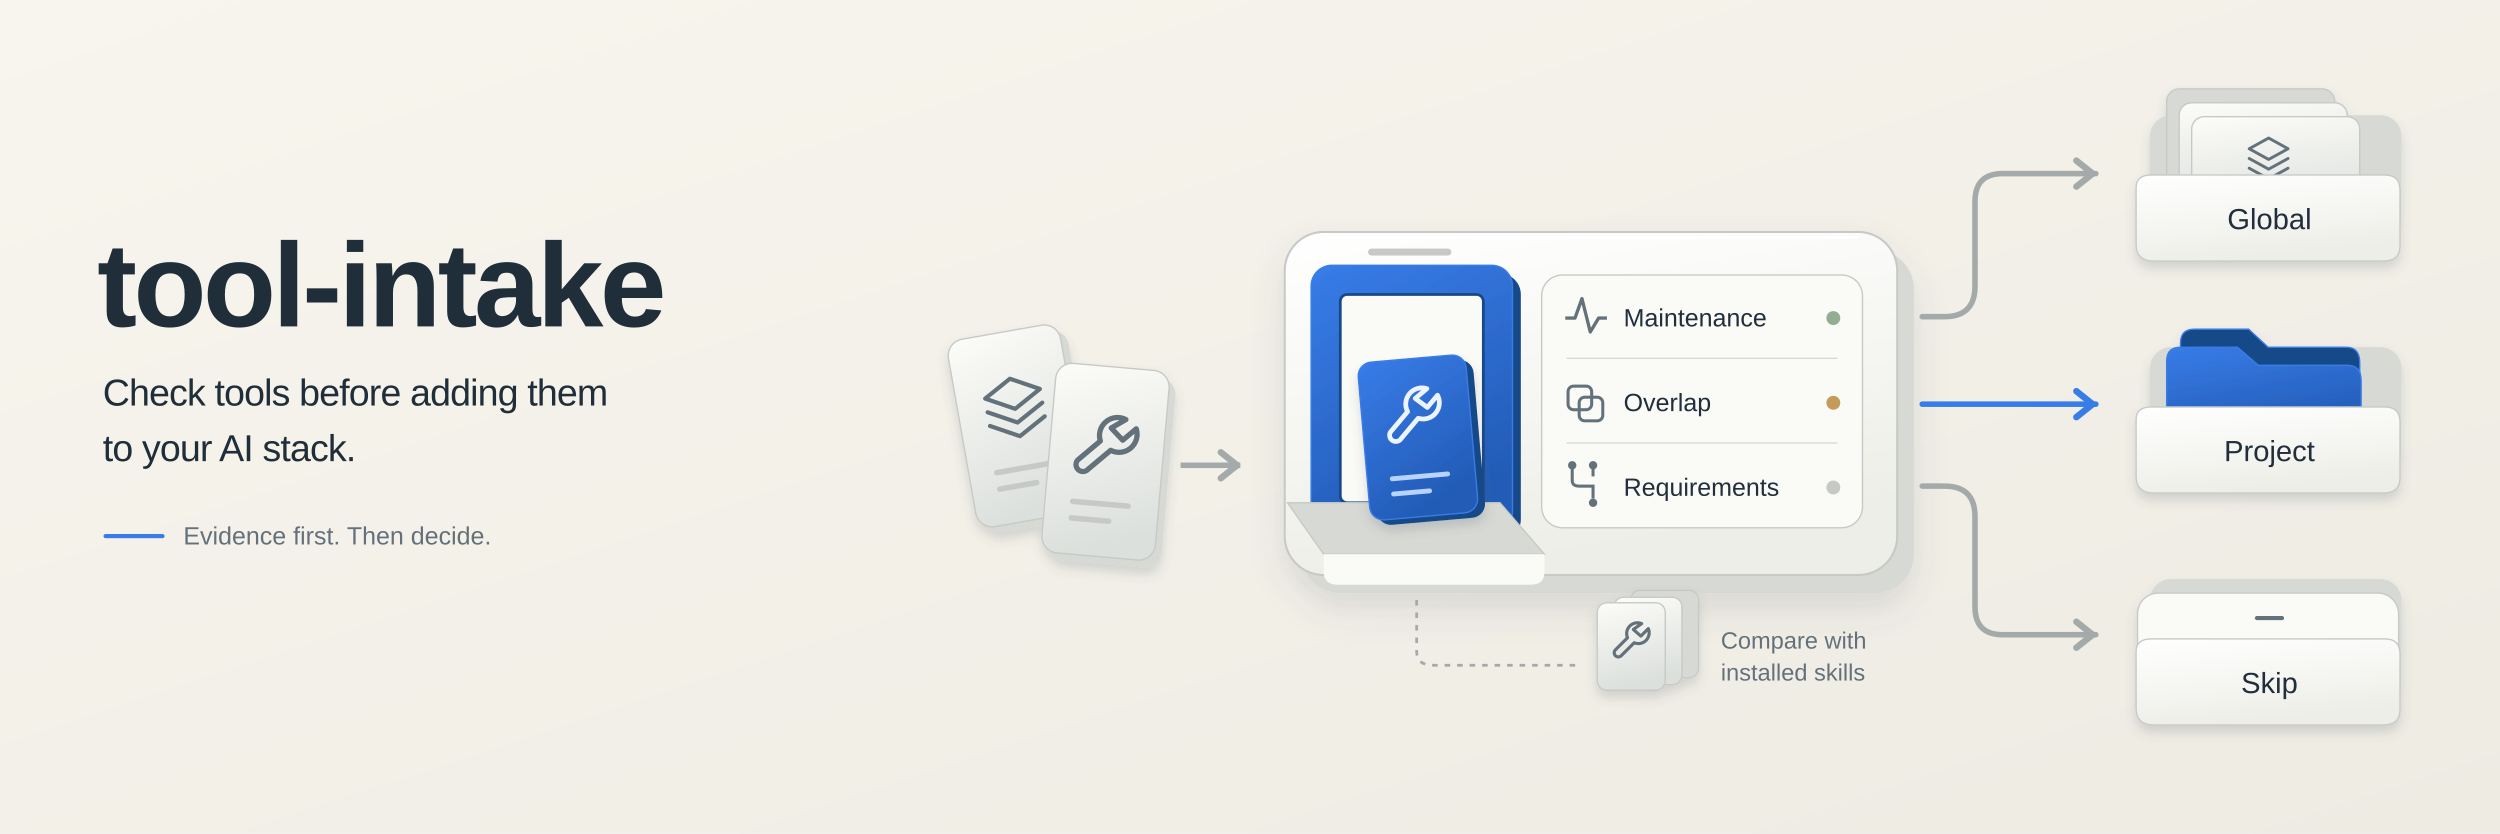
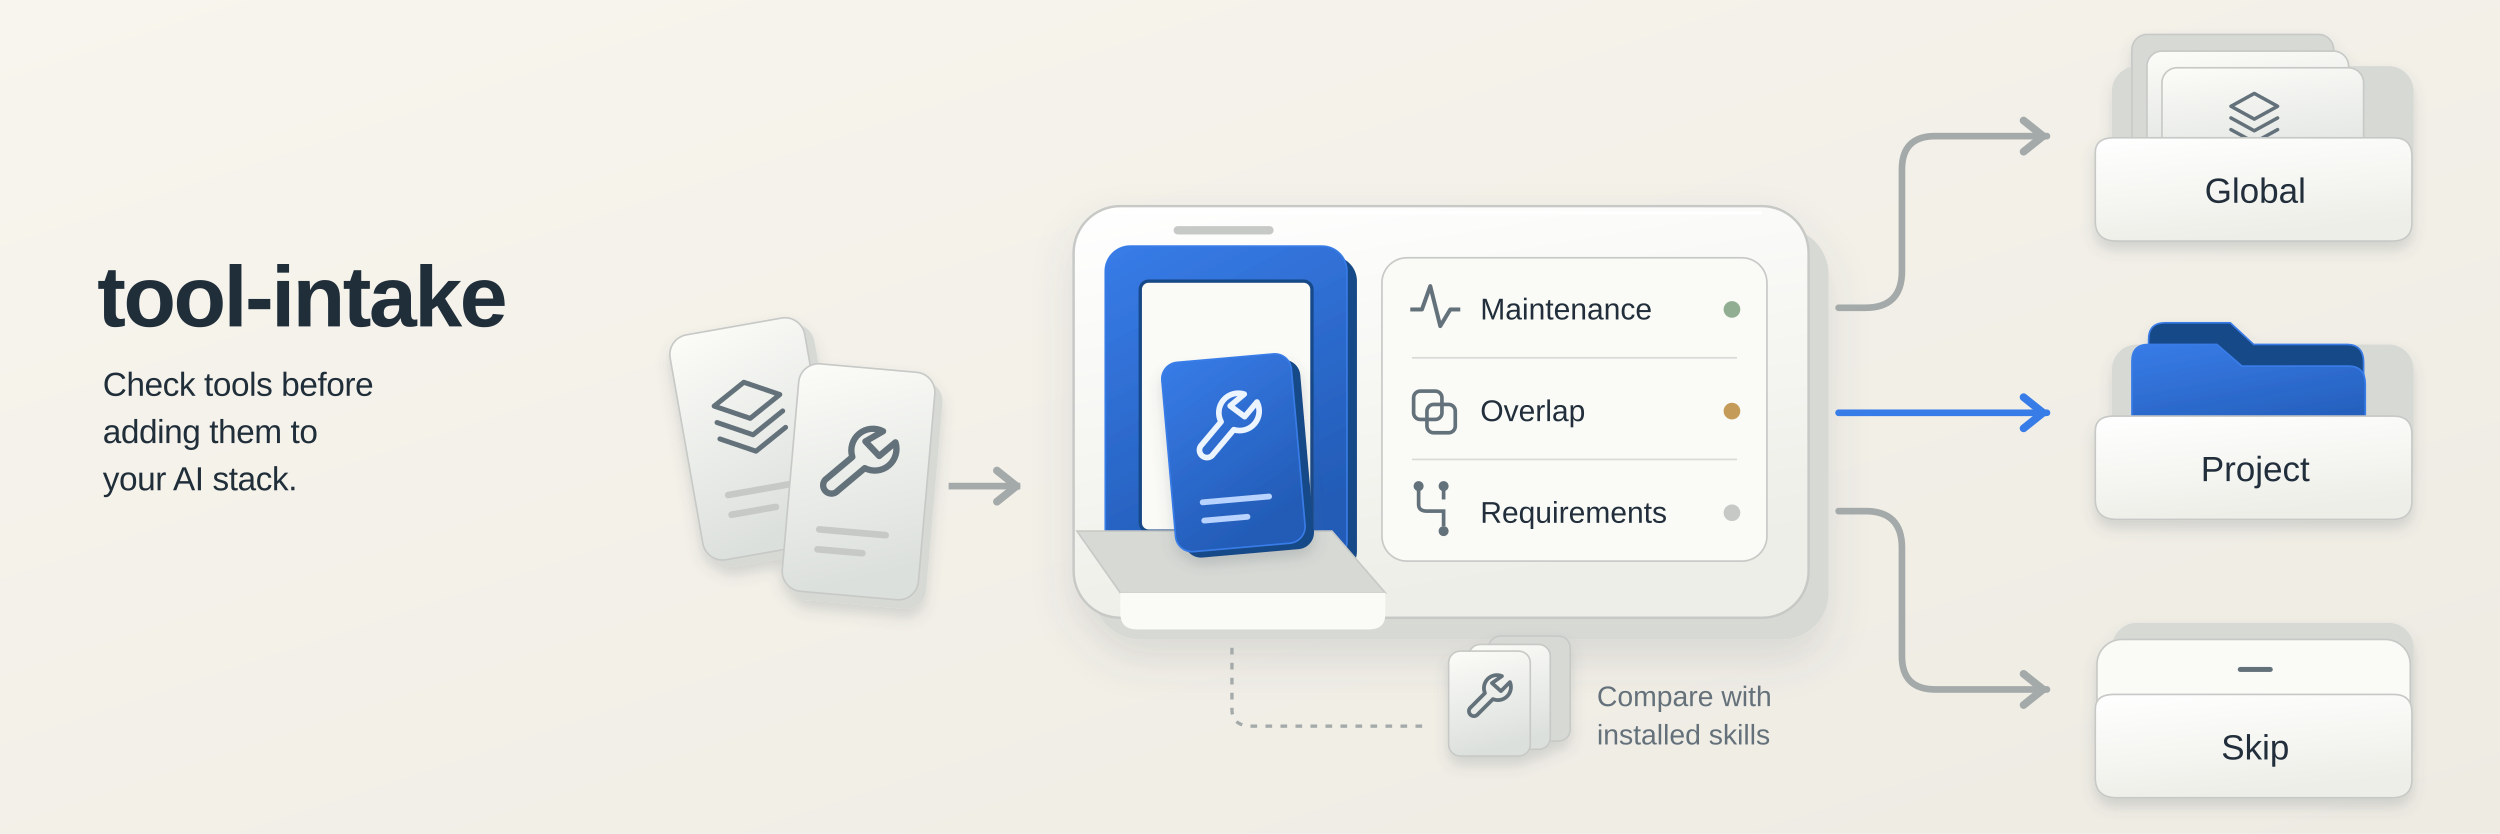
<svg xmlns="http://www.w3.org/2000/svg" xmlns:xlink="http://www.w3.org/1999/xlink" width="1800" height="600" viewBox="0 0 1800 600" role="img" aria-labelledby="title description">
  <defs>
    <linearGradient id="background" x2="1" y2="1">
      <stop stop-color="#f8f5ee" />
      <stop offset="1" stop-color="#eeebe3" />
    </linearGradient>
    <linearGradient id="ceramic" x2="0.3" y2="1">
      <stop stop-color="#ffffff" />
      <stop offset="1" stop-color="#eeeee8" />
    </linearGradient>
    <linearGradient id="card" x2="0.2" y2="1">
      <stop stop-color="#fcfcf8" />
      <stop offset="1" stop-color="#dce0dd" />
    </linearGradient>
    <linearGradient id="blue" x2="0.4" y2="1">
      <stop stop-color="#387ce8" />
      <stop offset="1" stop-color="#235cb7" />
    </linearGradient>
    <filter id="shadow" x="-30%" y="-30%" width="170%" height="190%">
      <feDropShadow dx="0" dy="12" stdDeviation="12" flood-color="#53616b" flood-opacity=".15" />
    </filter>
    <filter id="small-shadow" x="-30%" y="-25%" width="170%" height="175%">
      <feDropShadow dx="0" dy="5" stdDeviation="4" flood-color="#53616b" flood-opacity=".2" />
    </filter>
    <marker id="arrow" viewBox="0 0 12 12" refX="9" refY="6" markerWidth="7" markerHeight="7" orient="auto-start-reverse">
      <path d="M3 2 L8 6 L3 10" fill="none" stroke="#a4aaa9" stroke-width="2" stroke-linecap="round" stroke-linejoin="round" />
    </marker>
    <marker id="blue-arrow" viewBox="0 0 12 12" refX="9" refY="6" markerWidth="7" markerHeight="7" orient="auto">
      <path d="M3 2 L8 6 L3 10" fill="none" stroke="#387ce8" stroke-width="2" stroke-linecap="round" stroke-linejoin="round" />
    </marker>
    <g id="wrench" fill="none" stroke="currentColor" stroke-width="3.8" stroke-linecap="round" stroke-linejoin="round">
      <path d="M35 5 A13 13 0 0 0 18 22 L3 37 A5 5 0 0 0 10 44 L26 28 A13 13 0 0 0 43 11 L34 20 L25 12 Z" />
    </g>
    <g id="layers" fill="none" stroke="currentColor" stroke-width="3" stroke-linecap="round" stroke-linejoin="round">
      <path d="M2 13 L22 2 L42 13 L22 24 Z M2 23 L22 34 L42 23 M2 33 L22 44 L42 33" />
    </g>
  </defs>
  <rect width="1800" height="600" fill="url(#background)" />
  <g id="copy" fill="#202e3a">
-     <text x="70" y="235" font-family="Arial,Helvetica,'Noto Sans',sans-serif" font-size="86" font-weight="700" letter-spacing="-2.5">tool-intake</text>
-     <text x="74" y="292" font-family="Arial,Helvetica,'Noto Sans',sans-serif" font-size="27" letter-spacing="-.6">
-       <tspan x="74">Check tools before adding them</tspan>
-       <tspan x="74" dy="40">to your AI stack.</tspan>
-     </text>
-     <path d="M76 386 H117" stroke="#387ce8" stroke-width="3" stroke-linecap="round" />
-     <text x="132" y="392" fill="#64717a" font-family="Arial,Helvetica,'Noto Sans',sans-serif" font-size="18">Evidence first. Then decide.</text>
-   </g>
-   <g id="candidate-cards" filter="url(#small-shadow)">
-     <g transform="translate(692 238) rotate(-10 42 68)">
-       <rect x="5" y="5" width="82" height="137" rx="12" fill="#d7d9d5" />
-       <rect width="82" height="137" rx="12" fill="url(#card)" stroke="#c7c9c6" />
-       <use xlink:href="#layers" transform="translate(19 32)" color="#64717a" />
-       <path d="M20 99 H60 M20 111 H47" stroke="#c7c9c6" stroke-width="4" stroke-linecap="round" />
-     </g>
-     <g transform="translate(755 264) rotate(5 42 68)">
-       <rect x="5" y="5" width="82" height="137" rx="12" fill="#d7d9d5" />
-       <rect width="82" height="137" rx="12" fill="url(#card)" stroke="#c7c9c6" />
-       <use xlink:href="#wrench" transform="translate(18 32)" color="#64717a" />
-       <path d="M20 99 H60 M20 111 H47" stroke="#c7c9c6" stroke-width="4" stroke-linecap="round" />
-     </g>
-   </g>
-   <path d="M850 335 H893" stroke="#a4aaa9" stroke-width="4" fill="none" marker-end="url(#arrow)" />
-   <g id="station" filter="url(#shadow)">
-     <rect x="937" y="180" width="441" height="247" rx="28" fill="#d7d9d5" />
-     <rect x="925" y="167" width="441" height="247" rx="28" fill="url(#ceramic)" stroke="#c7c9c6" stroke-width="1.5" />
-     <path d="M950 171 H1337" stroke="#ffffff" stroke-width="2" stroke-linecap="round" />
-     <rect x="950" y="197" width="145" height="192" rx="15" fill="#194887" />
-     <rect x="944" y="191" width="145" height="192" rx="15" fill="url(#blue)" stroke="#387ce8" />
-     <rect x="965" y="212" width="103" height="150" rx="5" fill="#fafaf6" stroke="#194887" stroke-width="2" />
-     <rect x="985" y="179" width="60" height="5" rx="2.5" fill="#c7c9c6" />
-     <path d="M927 362 L1080 362 L1112 399 L953 399 Z" fill="#d7d9d5" stroke="#c7c9c6" />
-     <path d="M953 399 H1112 V412 Q1112 421 1102 421 H963 Q953 421 953 411 Z" fill="#fafaf6" />
-     <g id="candidate" transform="translate(982 258) rotate(-5 39 58)" filter="url(#small-shadow)">
-       <rect x="5" y="4" width="78" height="114" rx="10" fill="#194887" />
-       <rect width="78" height="114" rx="10" fill="url(#blue)" stroke="#387ce8" />
-       <use xlink:href="#wrench" transform="translate(17 18) scale(.9)" color="#ecf4ff" />
-       <path d="M18 85 H58 M18 96 H44" stroke="#b8d3ff" stroke-width="3.5" stroke-linecap="round" />
-     </g>
-     <g id="checks" font-family="Arial,Helvetica,'Noto Sans',sans-serif" font-size="18" fill="#202e3a">
-       <rect x="1110" y="198" width="231" height="182" rx="15" fill="#fafaf6" stroke="#c7c9c6" />
-       <path d="M1128 258 H1323 M1128 319 H1323" stroke="#c7c9c6" stroke-opacity=".65" />
-       <path d="M1127 229 H1134 L1139 215 L1145 239 L1151 229 H1157" fill="none" stroke="#64717a" stroke-width="2.4" stroke-linejoin="round" />
-       <text x="1169" y="235">Maintenance</text>
-       <circle cx="1320" cy="229" r="5" fill="#91ae93" />
-       <rect x="1129" y="278" width="17" height="17" rx="4" fill="none" stroke="#64717a" stroke-width="2.2" />
-       <rect x="1137" y="286" width="17" height="17" rx="4" fill="none" stroke="#64717a" stroke-width="2.2" />
-       <text x="1169" y="296">Overlap</text>
-       <circle cx="1320" cy="290" r="5" fill="#c49b59" />
-       <path d="M1132 337 V346 Q1132 350 1137 350 H1147 V359 M1147 337 V343" fill="none" stroke="#64717a" stroke-width="2.2" />
-       <circle cx="1132" cy="335" r="3" fill="#64717a" />
-       <circle cx="1147" cy="335" r="3" fill="#64717a" />
-       <circle cx="1147" cy="362" r="3" fill="#64717a" />
-       <text x="1169" y="357">Requirements</text>
-       <circle cx="1320" cy="351" r="5" fill="#c7c9c6" />
-     </g>
-   </g>
-   <g id="existing-comparison">
-     <path d="M1020 432 V469 Q1020 479 1032 479 H1135" stroke="#a4aaa9" stroke-width="2" stroke-dasharray="4 5" fill="none" />
-     <g transform="translate(1150 434)" filter="url(#small-shadow)">
-       <rect x="24" y="-9" width="49" height="63" rx="7" fill="#d7d9d5" stroke="#c7c9c6" />
-       <rect x="12" y="-4" width="49" height="63" rx="7" fill="url(#card)" stroke="#c7c9c6" />
-       <rect width="49" height="63" rx="7" fill="url(#card)" stroke="#c7c9c6" />
-       <use xlink:href="#wrench" transform="translate(11 12) scale(.6)" color="#64717a" />
-     </g>
-     <text x="1239" y="467" fill="#64717a" font-size="17" font-family="Arial,Helvetica,'Noto Sans',sans-serif">
-       <tspan x="1239">Compare with</tspan>
-       <tspan x="1239" dy="23">installed skills</tspan>
+     <text x="70" y="235" font-family="Arial,Helvetica,'Noto Sans',sans-serif" font-size="62" font-weight="700" letter-spacing="-1.8">tool-intake</text>
+     <text x="74" y="285" font-family="Arial,Helvetica,'Noto Sans',sans-serif" font-size="24" letter-spacing="-.3">
+       <tspan x="74">Check tools before</tspan>
+       <tspan x="74" dy="34">adding them to</tspan>
+       <tspan x="74" dy="34">your AI stack.</tspan>
    </text>
  </g>
-   <g id="recommendation-routes" fill="none" stroke-width="4" stroke-linecap="round">
-     <path d="M1384 228 H1400 Q1422 228 1422 206 V145 Q1422 125 1442 125 H1509" stroke="#a4aaa9" marker-end="url(#arrow)" />
-     <path d="M1384 291 H1509" stroke="#387ce8" marker-end="url(#blue-arrow)" />
-     <path d="M1384 350 H1400 Q1422 350 1422 372 V437 Q1422 457 1442 457 H1509" stroke="#a4aaa9" marker-end="url(#arrow)" />
-   </g>
-   <g id="destinations" font-family="Arial,Helvetica,'Noto Sans',sans-serif" font-size="21" font-weight="500" text-anchor="middle" fill="#202e3a">
-     <g id="global" transform="translate(1530 74)" filter="url(#small-shadow)">
-       <rect x="18" y="9" width="181" height="90" rx="15" fill="#d7d9d5" />
-       <rect x="30" y="-10" width="121" height="76" rx="9" fill="#d7d9d5" stroke="#c7c9c6" />
-       <rect x="39" y="0" width="121" height="76" rx="9" fill="url(#card)" stroke="#c7c9c6" />
-       <rect x="48" y="10" width="121" height="76" rx="9" fill="url(#card)" stroke="#c7c9c6" />
-       <use xlink:href="#layers" transform="translate(88 24) scale(.7)" color="#64717a" />
-       <path d="M8 61 Q8 52 19 52 H187 Q198 52 198 63 V103 Q198 114 186 114 H21 Q8 114 8 102 Z" fill="url(#ceramic)" stroke="#c7c9c6" />
-       <text x="104" y="91">Global</text>
+   <g id="inspection-scene" transform="translate(-337 -52) scale(1.2)">
+     <g id="candidate-cards" filter="url(#small-shadow)">
+       <g transform="translate(692 238) rotate(-10 42 68)">
+         <rect x="5" y="5" width="82" height="137" rx="12" fill="#d7d9d5" />
+         <rect width="82" height="137" rx="12" fill="url(#card)" stroke="#c7c9c6" />
+         <use xlink:href="#layers" transform="translate(19 32)" color="#64717a" />
+         <path d="M20 99 H60 M20 111 H47" stroke="#c7c9c6" stroke-width="4" stroke-linecap="round" />
+       </g>
+       <g transform="translate(755 264) rotate(5 42 68)">
+         <rect x="5" y="5" width="82" height="137" rx="12" fill="#d7d9d5" />
+         <rect width="82" height="137" rx="12" fill="url(#card)" stroke="#c7c9c6" />
+         <use xlink:href="#wrench" transform="translate(18 32)" color="#64717a" />
+         <path d="M20 99 H60 M20 111 H47" stroke="#c7c9c6" stroke-width="4" stroke-linecap="round" />
+       </g>
    </g>
-     <g id="project" transform="translate(1530 241)" filter="url(#small-shadow)">
-       <rect x="18" y="9" width="181" height="90" rx="15" fill="#d7d9d5" />
-       <path d="M40 58 V6 Q40 -4 50 -4 H89 L103 9 H159 Q169 9 169 20 V63 Z" fill="#194887" stroke="#387ce8" />
-       <path d="M30 66 V19 Q30 9 40 9 H81 L96 22 H160 Q170 22 170 33 V74 Z" fill="url(#blue)" stroke="#387ce8" />
-       <path d="M8 61 Q8 52 19 52 H187 Q198 52 198 63 V103 Q198 114 186 114 H21 Q8 114 8 102 Z" fill="url(#ceramic)" stroke="#c7c9c6" />
-       <text x="104" y="91">Project</text>
+     <path d="M850 335 H893" stroke="#a4aaa9" stroke-width="4" fill="none" marker-end="url(#arrow)" />
+     <g id="station" filter="url(#shadow)">
+       <rect x="937" y="180" width="441" height="247" rx="28" fill="#d7d9d5" />
+       <rect x="925" y="167" width="441" height="247" rx="28" fill="url(#ceramic)" stroke="#c7c9c6" stroke-width="1.5" />
+       <path d="M950 171 H1337" stroke="#ffffff" stroke-width="2" stroke-linecap="round" />
+       <rect x="950" y="197" width="145" height="192" rx="15" fill="#194887" />
+       <rect x="944" y="191" width="145" height="192" rx="15" fill="url(#blue)" stroke="#387ce8" />
+       <rect x="965" y="212" width="103" height="150" rx="5" fill="#fafaf6" stroke="#194887" stroke-width="2" />
+       <rect x="985" y="179" width="60" height="5" rx="2.5" fill="#c7c9c6" />
+       <path d="M927 362 L1080 362 L1112 399 L953 399 Z" fill="#d7d9d5" stroke="#c7c9c6" />
+       <path d="M953 399 H1112 V412 Q1112 421 1102 421 H963 Q953 421 953 411 Z" fill="#fafaf6" />
+       <g id="candidate" transform="translate(982 258) rotate(-5 39 58)" filter="url(#small-shadow)">
+         <rect x="5" y="4" width="78" height="114" rx="10" fill="#194887" />
+         <rect width="78" height="114" rx="10" fill="url(#blue)" stroke="#387ce8" />
+         <use xlink:href="#wrench" transform="translate(17 18) scale(.9)" color="#ecf4ff" />
+         <path d="M18 85 H58 M18 96 H44" stroke="#b8d3ff" stroke-width="3.5" stroke-linecap="round" />
+       </g>
+       <g id="checks" font-family="Arial,Helvetica,'Noto Sans',sans-serif" font-size="18" fill="#202e3a">
+         <rect x="1110" y="198" width="231" height="182" rx="15" fill="#fafaf6" stroke="#c7c9c6" />
+         <path d="M1128 258 H1323 M1128 319 H1323" stroke="#c7c9c6" stroke-opacity=".65" />
+         <path d="M1127 229 H1134 L1139 215 L1145 239 L1151 229 H1157" fill="none" stroke="#64717a" stroke-width="2.4" stroke-linejoin="round" />
+         <text x="1169" y="235">Maintenance</text>
+         <circle cx="1320" cy="229" r="5" fill="#91ae93" />
+         <rect x="1129" y="278" width="17" height="17" rx="4" fill="none" stroke="#64717a" stroke-width="2.2" />
+         <rect x="1137" y="286" width="17" height="17" rx="4" fill="none" stroke="#64717a" stroke-width="2.2" />
+         <text x="1169" y="296">Overlap</text>
+         <circle cx="1320" cy="290" r="5" fill="#c49b59" />
+         <path d="M1132 337 V346 Q1132 350 1137 350 H1147 V359 M1147 337 V343" fill="none" stroke="#64717a" stroke-width="2.2" />
+         <circle cx="1132" cy="335" r="3" fill="#64717a" />
+         <circle cx="1147" cy="335" r="3" fill="#64717a" />
+         <circle cx="1147" cy="362" r="3" fill="#64717a" />
+         <text x="1169" y="357">Requirements</text>
+         <circle cx="1320" cy="351" r="5" fill="#c7c9c6" />
+       </g>
    </g>
-     <g id="skip" transform="translate(1530 408)" filter="url(#small-shadow)">
-       <rect x="18" y="9" width="181" height="90" rx="15" fill="#d7d9d5" />
-       <rect x="9" y="19" width="188" height="74" rx="15" fill="#fafaf6" stroke="#c7c9c6" />
-       <path d="M8 61 Q8 52 19 52 H187 Q198 52 198 63 V103 Q198 114 186 114 H21 Q8 114 8 102 Z" fill="url(#ceramic)" stroke="#c7c9c6" />
-       <text x="104" y="91">Skip</text>
-       <path d="M95 37 H113" stroke="#64717a" stroke-width="3" stroke-linecap="round" />
+     <g id="existing-comparison">
+       <path d="M1020 432 V469 Q1020 479 1032 479 H1135" stroke="#a4aaa9" stroke-width="2" stroke-dasharray="4 5" fill="none" />
+       <g transform="translate(1150 434)" filter="url(#small-shadow)">
+         <rect x="24" y="-9" width="49" height="63" rx="7" fill="#d7d9d5" stroke="#c7c9c6" />
+         <rect x="12" y="-4" width="49" height="63" rx="7" fill="url(#card)" stroke="#c7c9c6" />
+         <rect width="49" height="63" rx="7" fill="url(#card)" stroke="#c7c9c6" />
+         <use xlink:href="#wrench" transform="translate(11 12) scale(.6)" color="#64717a" />
+       </g>
+       <text x="1239" y="467" fill="#64717a" font-size="17" font-family="Arial,Helvetica,'Noto Sans',sans-serif">
+         <tspan x="1239">Compare with</tspan>
+         <tspan x="1239" dy="23">installed skills</tspan>
+       </text>
+     </g>
+     <g id="recommendation-routes" fill="none" stroke-width="4" stroke-linecap="round">
+       <path d="M1384 228 H1400 Q1422 228 1422 206 V145 Q1422 125 1442 125 H1509" stroke="#a4aaa9" marker-end="url(#arrow)" />
+       <path d="M1384 291 H1509" stroke="#387ce8" marker-end="url(#blue-arrow)" />
+       <path d="M1384 350 H1400 Q1422 350 1422 372 V437 Q1422 457 1442 457 H1509" stroke="#a4aaa9" marker-end="url(#arrow)" />
+     </g>
+     <g id="destinations" font-family="Arial,Helvetica,'Noto Sans',sans-serif" font-size="21" font-weight="500" text-anchor="middle" fill="#202e3a">
+       <g id="global" transform="translate(1530 74)" filter="url(#small-shadow)">
+         <rect x="18" y="9" width="181" height="90" rx="15" fill="#d7d9d5" />
+         <rect x="30" y="-10" width="121" height="76" rx="9" fill="#d7d9d5" stroke="#c7c9c6" />
+         <rect x="39" y="0" width="121" height="76" rx="9" fill="url(#card)" stroke="#c7c9c6" />
+         <rect x="48" y="10" width="121" height="76" rx="9" fill="url(#card)" stroke="#c7c9c6" />
+         <use xlink:href="#layers" transform="translate(88 24) scale(.7)" color="#64717a" />
+         <path d="M8 61 Q8 52 19 52 H187 Q198 52 198 63 V103 Q198 114 186 114 H21 Q8 114 8 102 Z" fill="url(#ceramic)" stroke="#c7c9c6" />
+         <text x="104" y="91">Global</text>
+       </g>
+       <g id="project" transform="translate(1530 241)" filter="url(#small-shadow)">
+         <rect x="18" y="9" width="181" height="90" rx="15" fill="#d7d9d5" />
+         <path d="M40 58 V6 Q40 -4 50 -4 H89 L103 9 H159 Q169 9 169 20 V63 Z" fill="#194887" stroke="#387ce8" />
+         <path d="M30 66 V19 Q30 9 40 9 H81 L96 22 H160 Q170 22 170 33 V74 Z" fill="url(#blue)" stroke="#387ce8" />
+         <path d="M8 61 Q8 52 19 52 H187 Q198 52 198 63 V103 Q198 114 186 114 H21 Q8 114 8 102 Z" fill="url(#ceramic)" stroke="#c7c9c6" />
+         <text x="104" y="91">Project</text>
+       </g>
+       <g id="skip" transform="translate(1530 408)" filter="url(#small-shadow)">
+         <rect x="18" y="9" width="181" height="90" rx="15" fill="#d7d9d5" />
+         <rect x="9" y="19" width="188" height="74" rx="15" fill="#fafaf6" stroke="#c7c9c6" />
+         <path d="M8 61 Q8 52 19 52 H187 Q198 52 198 63 V103 Q198 114 186 114 H21 Q8 114 8 102 Z" fill="url(#ceramic)" stroke="#c7c9c6" />
+         <text x="104" y="91">Skip</text>
+         <path d="M95 37 H113" stroke="#64717a" stroke-width="3" stroke-linecap="round" />
+       </g>
    </g>
  </g>
</svg>
